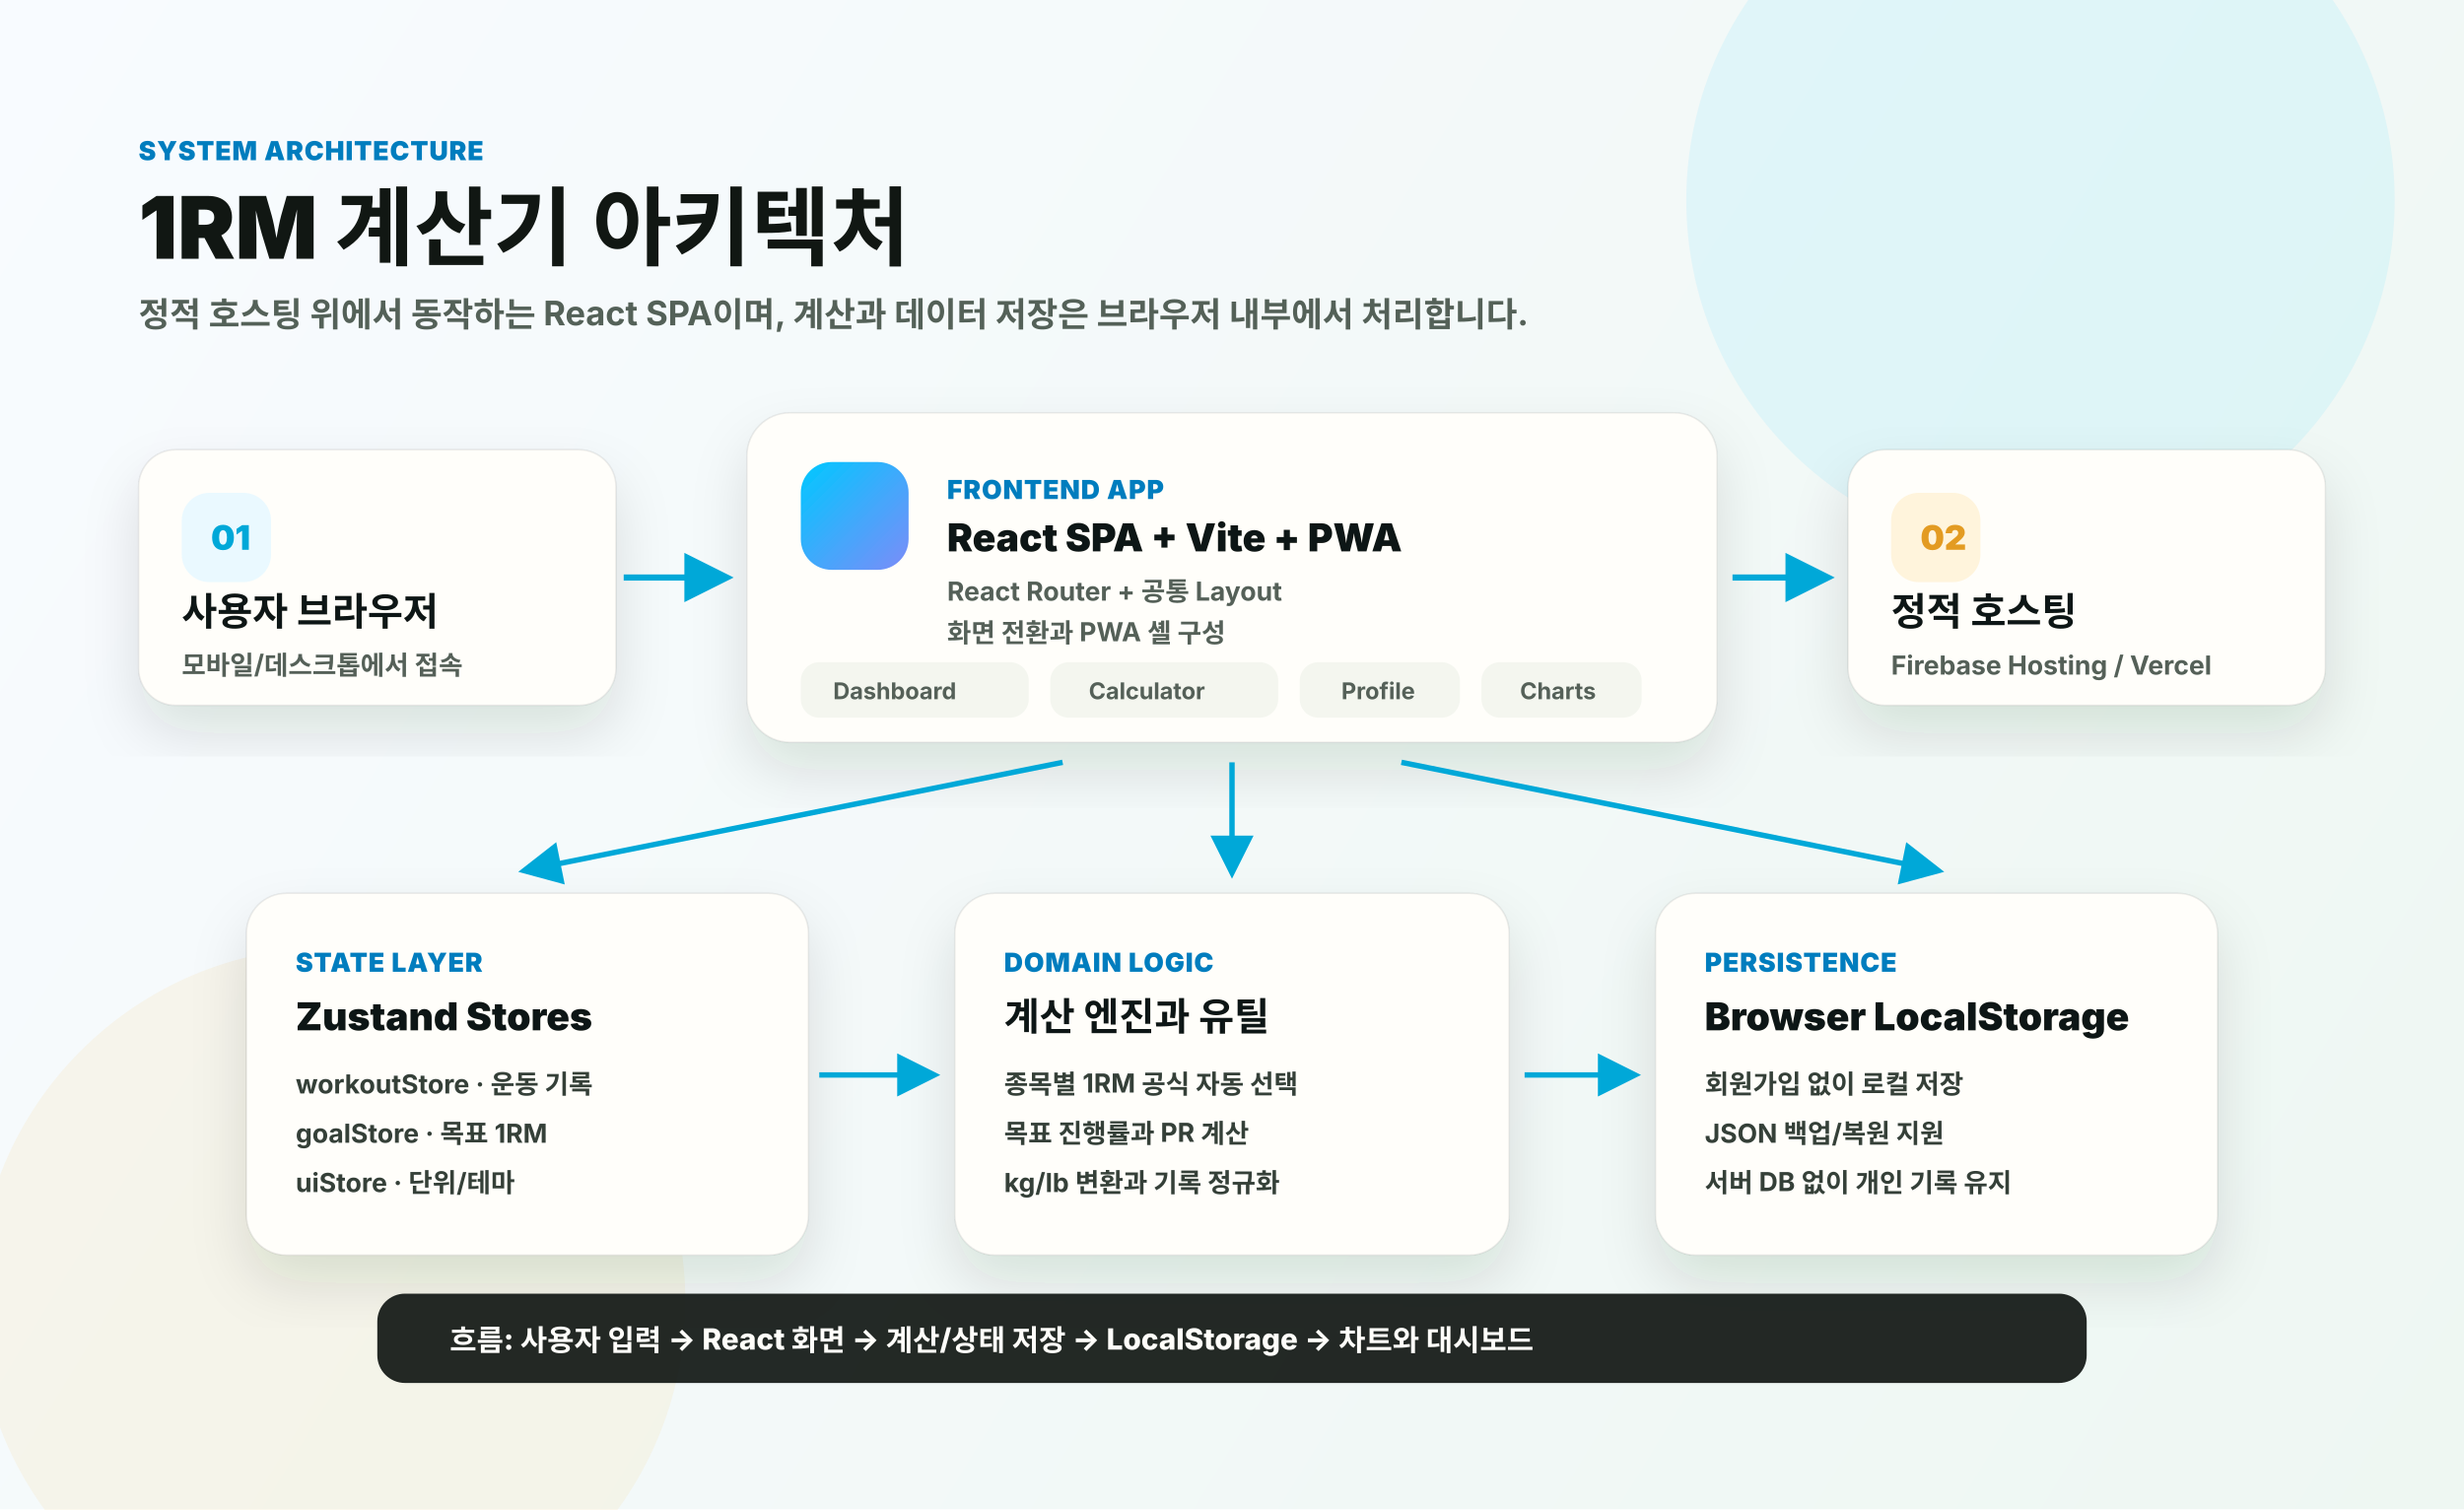
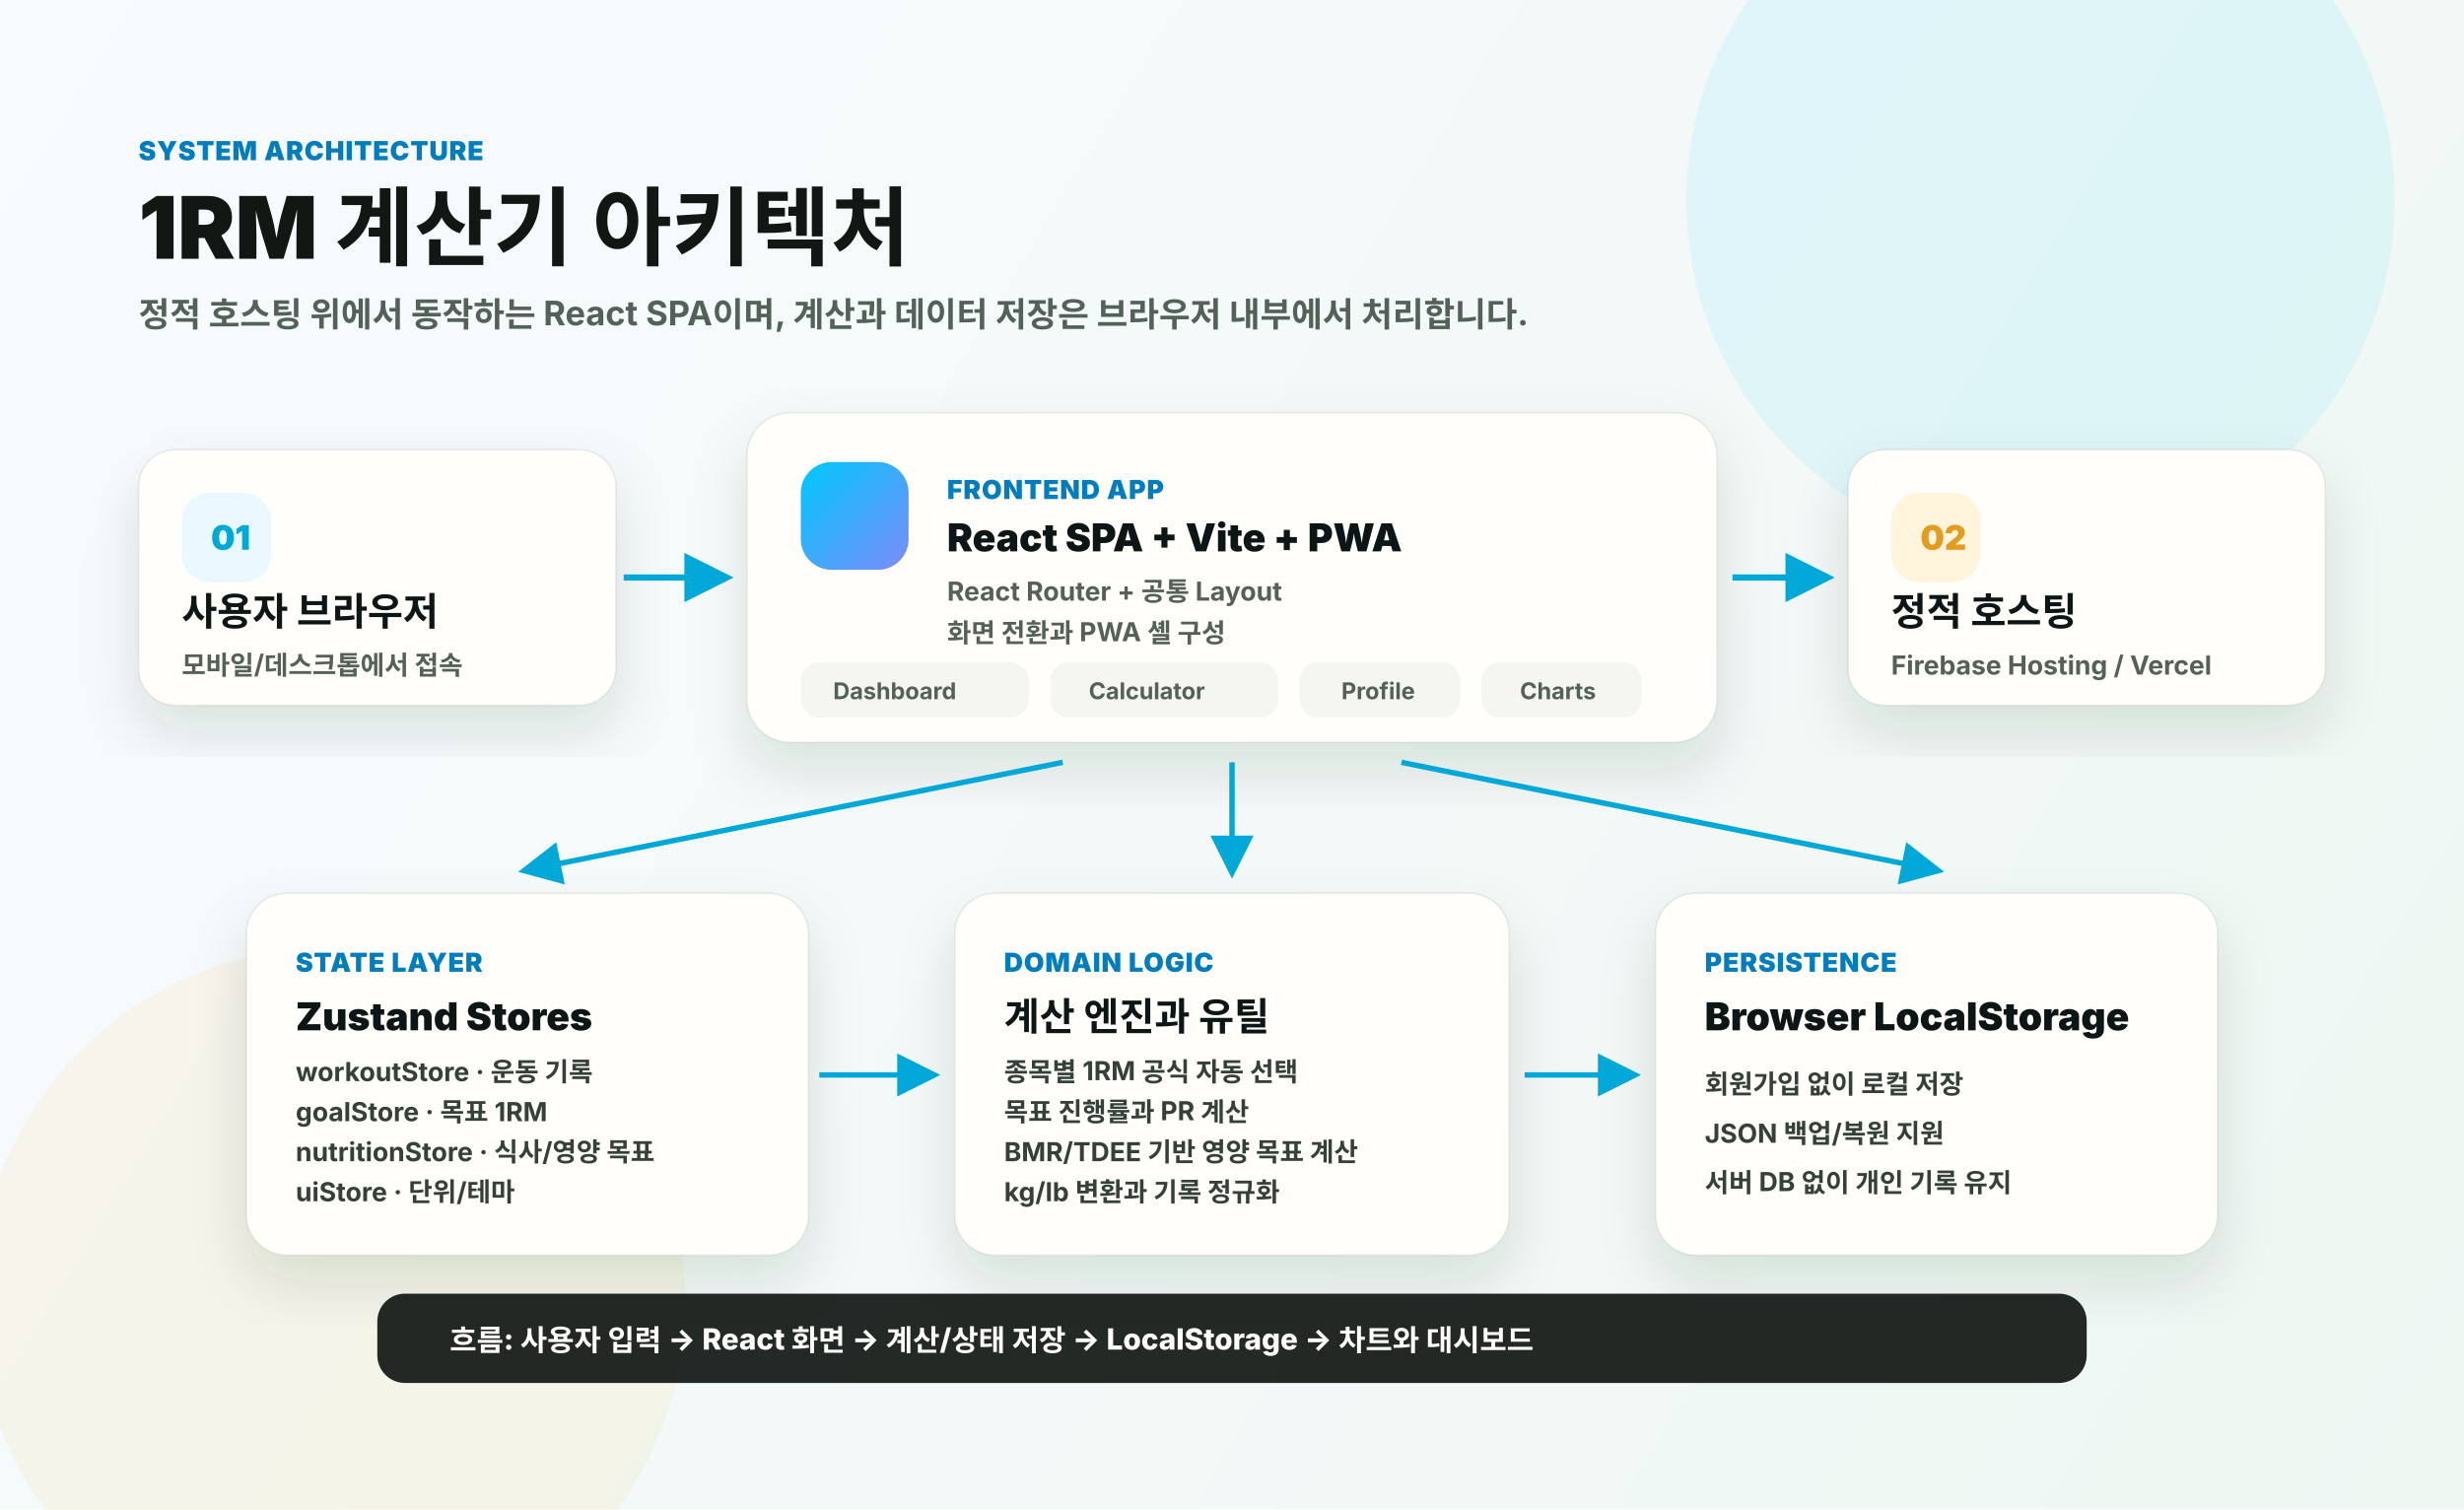
<svg xmlns="http://www.w3.org/2000/svg" width="1600" height="980" viewBox="0 0 1600 980" fill="none">
  <defs>
    <linearGradient id="bg" x1="0" y1="0" x2="1600" y2="980" gradientUnits="userSpaceOnUse">
      <stop offset="0" stop-color="#f8fbff" />
      <stop offset="1" stop-color="#eef7f2" />
    </linearGradient>
    <linearGradient id="accent" x1="0" y1="0" x2="1" y2="1">
      <stop offset="0" stop-color="#00c8ff" />
      <stop offset="1" stop-color="#7c8cf8" />
    </linearGradient>
    <filter id="shadow" x="-20%" y="-20%" width="140%" height="140%" color-interpolation-filters="sRGB">
      <feDropShadow dx="0" dy="18" stdDeviation="18" flood-color="#1f2a22" flood-opacity="0.12" />
    </filter>
    <marker id="arrow" viewBox="0 0 10 10" refX="8" refY="5" markerWidth="8" markerHeight="8" orient="auto-start-reverse">
      <path d="M 0 0 L 10 5 L 0 10 z" fill="#00a8d8" />
    </marker>
    <style>
      .font { font-family: Inter, Pretendard, -apple-system, BlinkMacSystemFont, 'Segoe UI', sans-serif; }
      .title { font-size: 56px; font-weight: 900; fill: #111713; letter-spacing: 0; }
      .sub { font-size: 22px; font-weight: 650; fill: #546158; }
      .boxTitle { font-size: 25px; font-weight: 850; fill: #111713; }
      .boxSub { font-size: 17px; font-weight: 650; fill: #546158; }
      .label { font-size: 17px; font-weight: 850; fill: #007dbe; letter-spacing: .6px; }
      .item { font-size: 17px; font-weight: 720; fill: #344039; }
      .mono { font-size: 15px; font-weight: 750; fill: #546158; }
    </style>
  </defs>
  <rect width="1600" height="980" fill="url(#bg)" />
  <circle cx="1325" cy="130" r="230" fill="#00c8ff" opacity="0.08" />
  <circle cx="215" cy="845" r="230" fill="#f4bd50" opacity="0.10" />
  <g class="font">
    <text x="90" y="104" class="label">SYSTEM ARCHITECTURE</text>
    <text x="90" y="168" class="title">1RM 계산기 아키텍처</text>
    <text x="90" y="212" class="sub">정적 호스팅 위에서 동작하는 React SPA이며, 계산과 데이터 저장은 브라우저 내부에서 처리합니다.</text>
    <g filter="url(#shadow)">
      <rect x="90" y="292" width="310" height="166" rx="24" fill="#fffefa" stroke="rgba(17,23,19,.08)" />
      <rect x="118" y="320" width="58" height="58" rx="18" fill="#eaf9ff" />
      <text x="137" y="357" font-size="22" font-weight="900" fill="#00a8d8">01</text>
      <text x="118" y="406" class="boxTitle">사용자 브라우저</text>
      <text x="118" y="438" class="boxSub">모바일/데스크톱에서 접속</text>
    </g>
    <g filter="url(#shadow)">
      <rect x="485" y="268" width="630" height="214" rx="28" fill="#fffefa" stroke="rgba(17,23,19,.08)" />
      <rect x="520" y="300" width="70" height="70" rx="20" fill="url(#accent)" />
      <text x="615" y="324" class="label">FRONTEND APP</text>
      <text x="615" y="358" class="boxTitle">React SPA + Vite + PWA</text>
      <text x="615" y="390" class="boxSub">React Router + 공통 Layout</text>
      <text x="615" y="417" class="boxSub">화면 전환과 PWA 셸 구성</text>
      <rect x="520" y="430" width="148" height="36" rx="12" fill="#f4f6ef" />
      <text x="541" y="454" class="mono">Dashboard</text>
      <rect x="682" y="430" width="148" height="36" rx="12" fill="#f4f6ef" />
      <text x="707" y="454" class="mono">Calculator</text>
      <rect x="844" y="430" width="104" height="36" rx="12" fill="#f4f6ef" />
      <text x="871" y="454" class="mono">Profile</text>
      <rect x="962" y="430" width="104" height="36" rx="12" fill="#f4f6ef" />
      <text x="987" y="454" class="mono">Charts</text>
    </g>
    <g filter="url(#shadow)">
      <rect x="1200" y="292" width="310" height="166" rx="24" fill="#fffefa" stroke="rgba(17,23,19,.08)" />
      <rect x="1228" y="320" width="58" height="58" rx="18" fill="#fff4dc" />
      <text x="1247" y="357" font-size="22" font-weight="900" fill="#e39b22">02</text>
      <text x="1228" y="406" class="boxTitle">정적 호스팅</text>
      <text x="1228" y="438" class="boxSub">Firebase Hosting / Vercel</text>
    </g>
    <line x1="405" y1="375" x2="470" y2="375" stroke="#00a8d8" stroke-width="4" marker-end="url(#arrow)" />
    <line x1="1125" y1="375" x2="1185" y2="375" stroke="#00a8d8" stroke-width="4" marker-end="url(#arrow)" />
    <g filter="url(#shadow)">
      <rect x="160" y="580" width="365" height="235" rx="26" fill="#fffefa" stroke="rgba(17,23,19,.08)" />
      <text x="192" y="631" class="label">STATE LAYER</text>
      <text x="192" y="669" class="boxTitle">Zustand Stores</text>
-       <text x="192" y="710" class="item">workoutStore · 운동 기록</text>
-       <text x="192" y="742" class="item">goalStore · 목표 1RM</text>
-       <text x="192" y="774" class="item">uiStore · 단위/테마</text>
+       <text x="192" y="702" class="item">workoutStore · 운동 기록</text>
+       <text x="192" y="728" class="item">goalStore · 목표 1RM</text>
+       <text x="192" y="754" class="item">nutritionStore · 식사/영양 목표</text>
+       <text x="192" y="780" class="item">uiStore · 단위/테마</text>
    </g>
    <g filter="url(#shadow)">
      <rect x="620" y="580" width="360" height="235" rx="26" fill="#fffefa" stroke="rgba(17,23,19,.08)" />
      <text x="652" y="631" class="label">DOMAIN LOGIC</text>
      <text x="652" y="669" class="boxTitle">계산 엔진과 유틸</text>
-       <text x="652" y="710" class="item">종목별 1RM 공식 자동 선택</text>
-       <text x="652" y="742" class="item">목표 진행률과 PR 계산</text>
-       <text x="652" y="774" class="item">kg/lb 변환과 기록 정규화</text>
+       <text x="652" y="702" class="item">종목별 1RM 공식 자동 선택</text>
+       <text x="652" y="728" class="item">목표 진행률과 PR 계산</text>
+       <text x="652" y="754" class="item">BMR/TDEE 기반 영양 목표 계산</text>
+       <text x="652" y="780" class="item">kg/lb 변환과 기록 정규화</text>
    </g>
    <g filter="url(#shadow)">
      <rect x="1075" y="580" width="365" height="235" rx="26" fill="#fffefa" stroke="rgba(17,23,19,.08)" />
      <text x="1107" y="631" class="label">PERSISTENCE</text>
      <text x="1107" y="669" class="boxTitle">Browser LocalStorage</text>
      <text x="1107" y="710" class="item">회원가입 없이 로컬 저장</text>
      <text x="1107" y="742" class="item">JSON 백업/복원 지원</text>
      <text x="1107" y="774" class="item">서버 DB 없이 개인 기록 유지</text>
    </g>
    <line x1="690" y1="495" x2="342" y2="565" stroke="#00a8d8" stroke-width="3.5" marker-end="url(#arrow)" />
    <line x1="800" y1="495" x2="800" y2="565" stroke="#00a8d8" stroke-width="3.5" marker-end="url(#arrow)" />
    <line x1="910" y1="495" x2="1257" y2="565" stroke="#00a8d8" stroke-width="3.5" marker-end="url(#arrow)" />
    <line x1="532" y1="698" x2="605" y2="698" stroke="#00a8d8" stroke-width="3.5" marker-end="url(#arrow)" />
    <line x1="990" y1="698" x2="1060" y2="698" stroke="#00a8d8" stroke-width="3.5" marker-end="url(#arrow)" />
    <g>
      <rect x="245" y="840" width="1110" height="58" rx="18" fill="#111713" opacity="0.92" />
      <text x="292" y="877" font-size="19" font-weight="800" fill="#fffefa">흐름: 사용자 입력 → React 화면 → 계산/상태 저장 → LocalStorage → 차트와 대시보드</text>
    </g>
  </g>
</svg>
